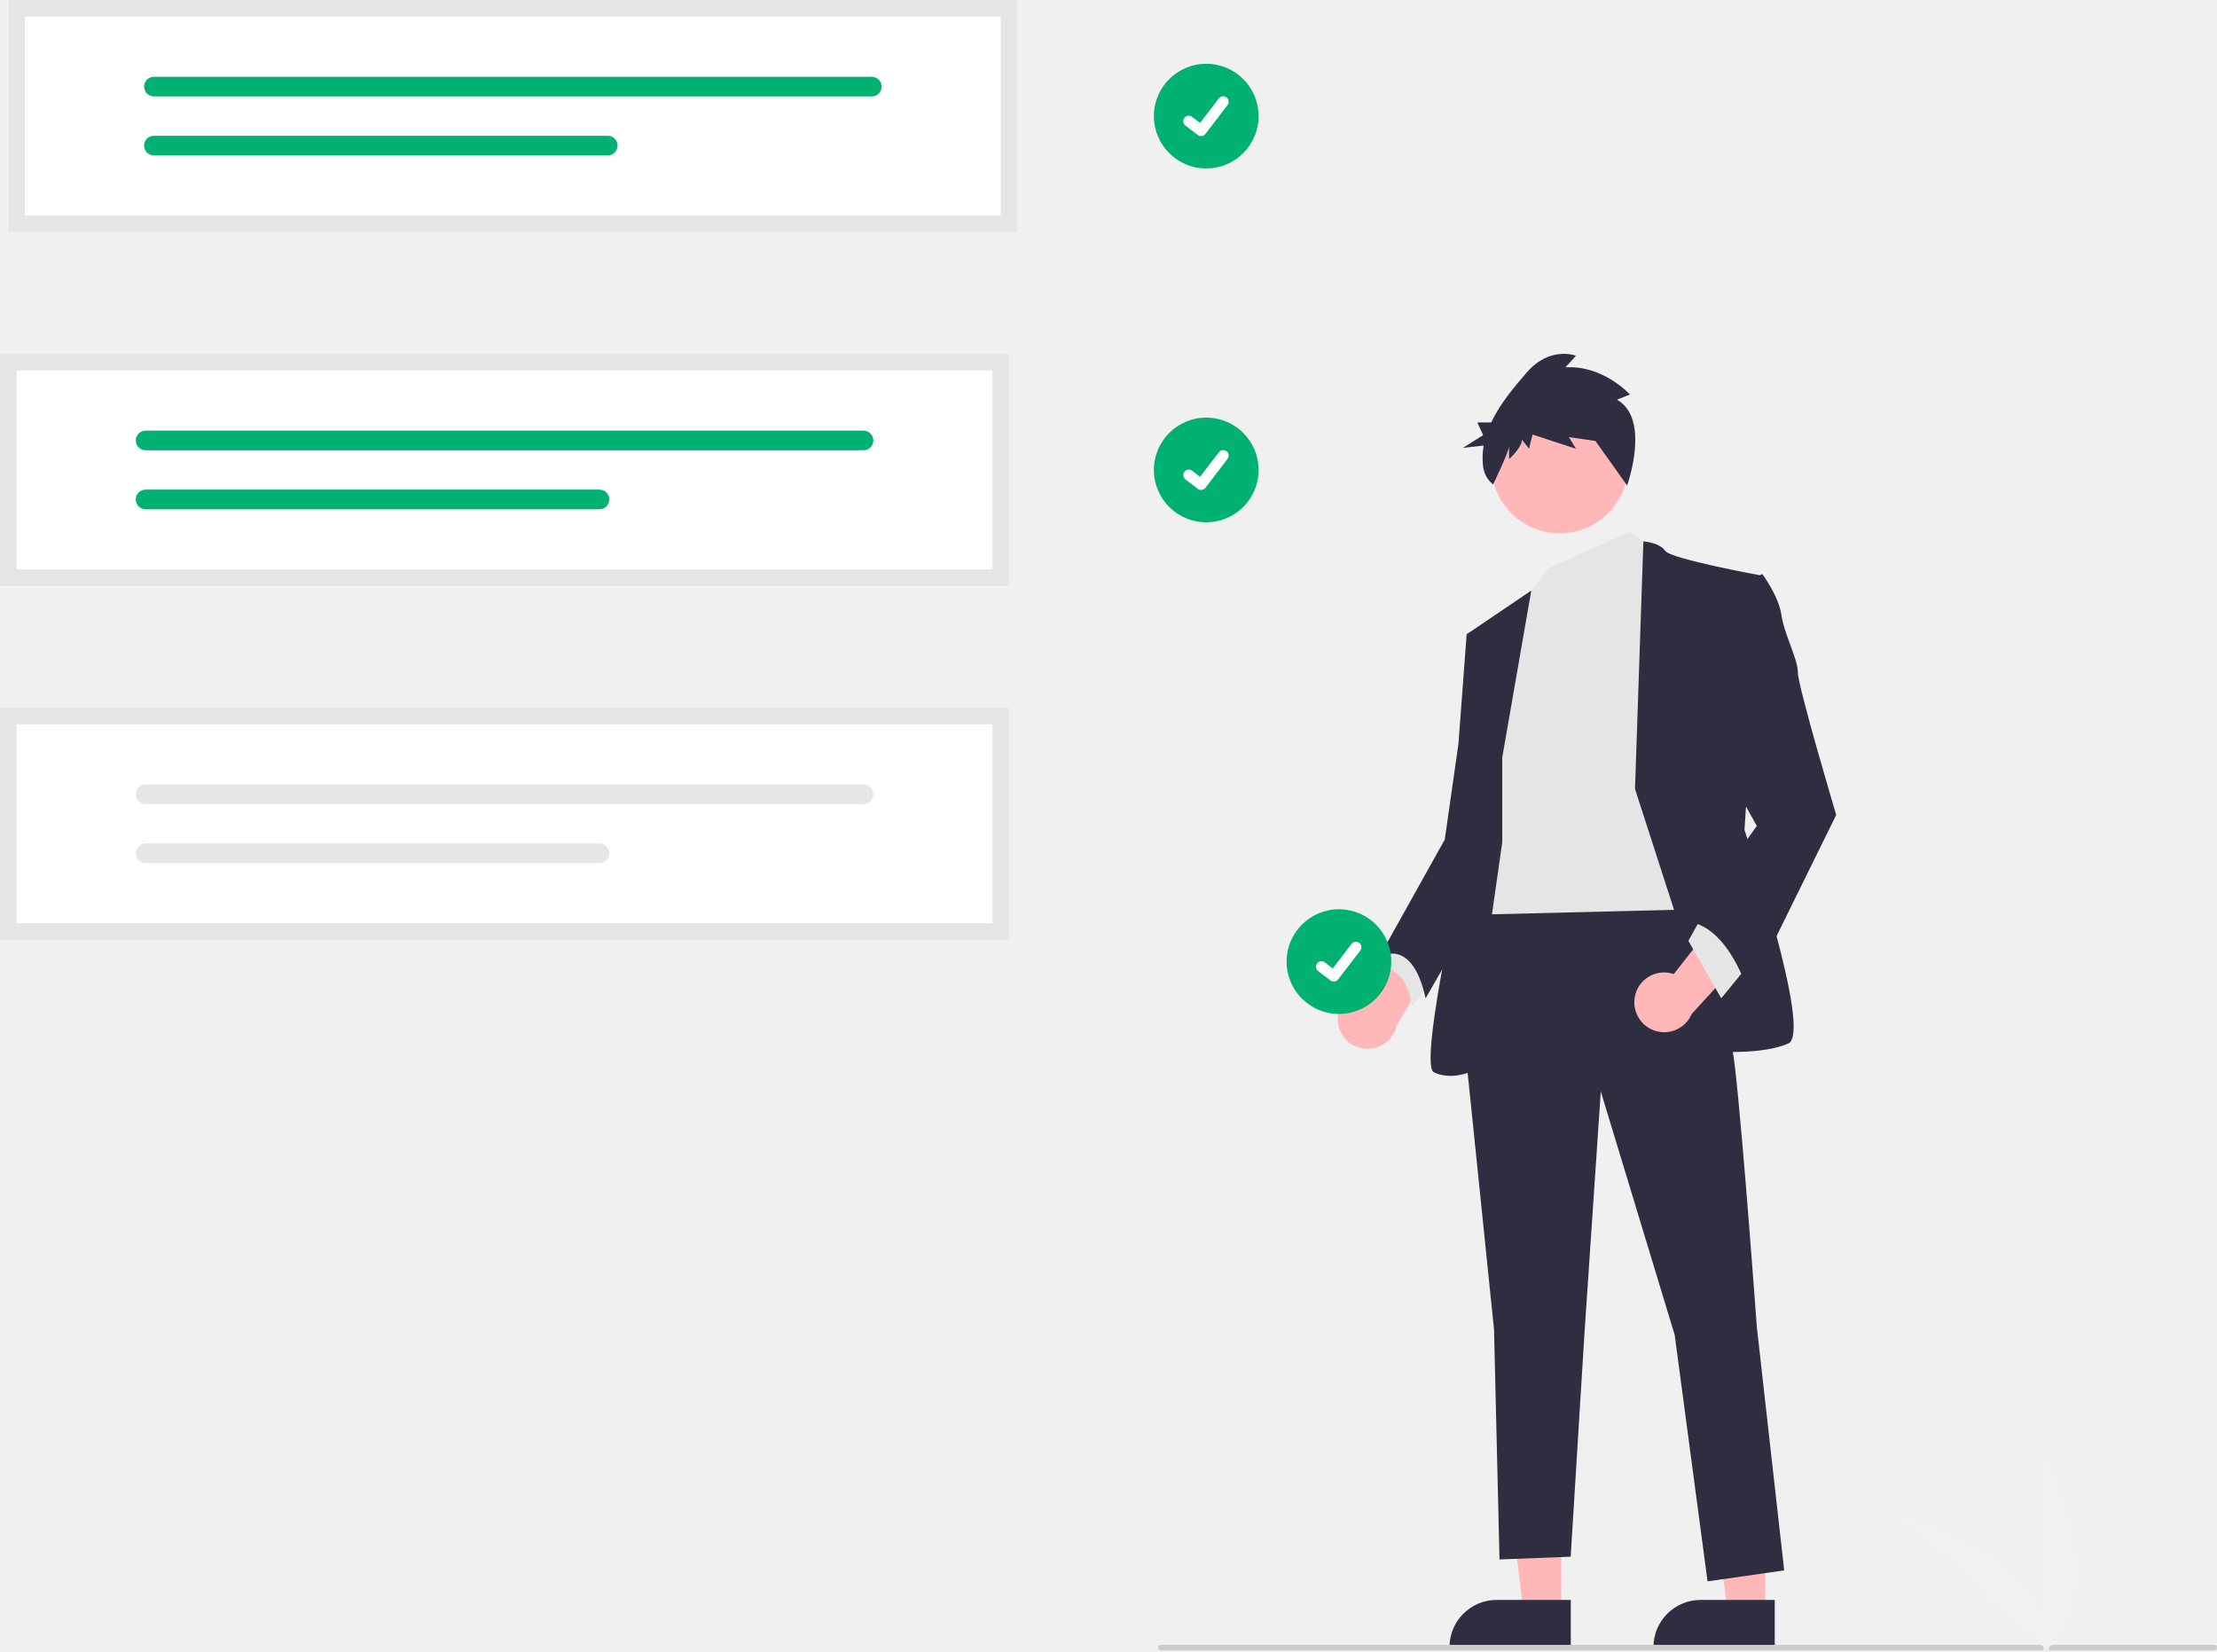
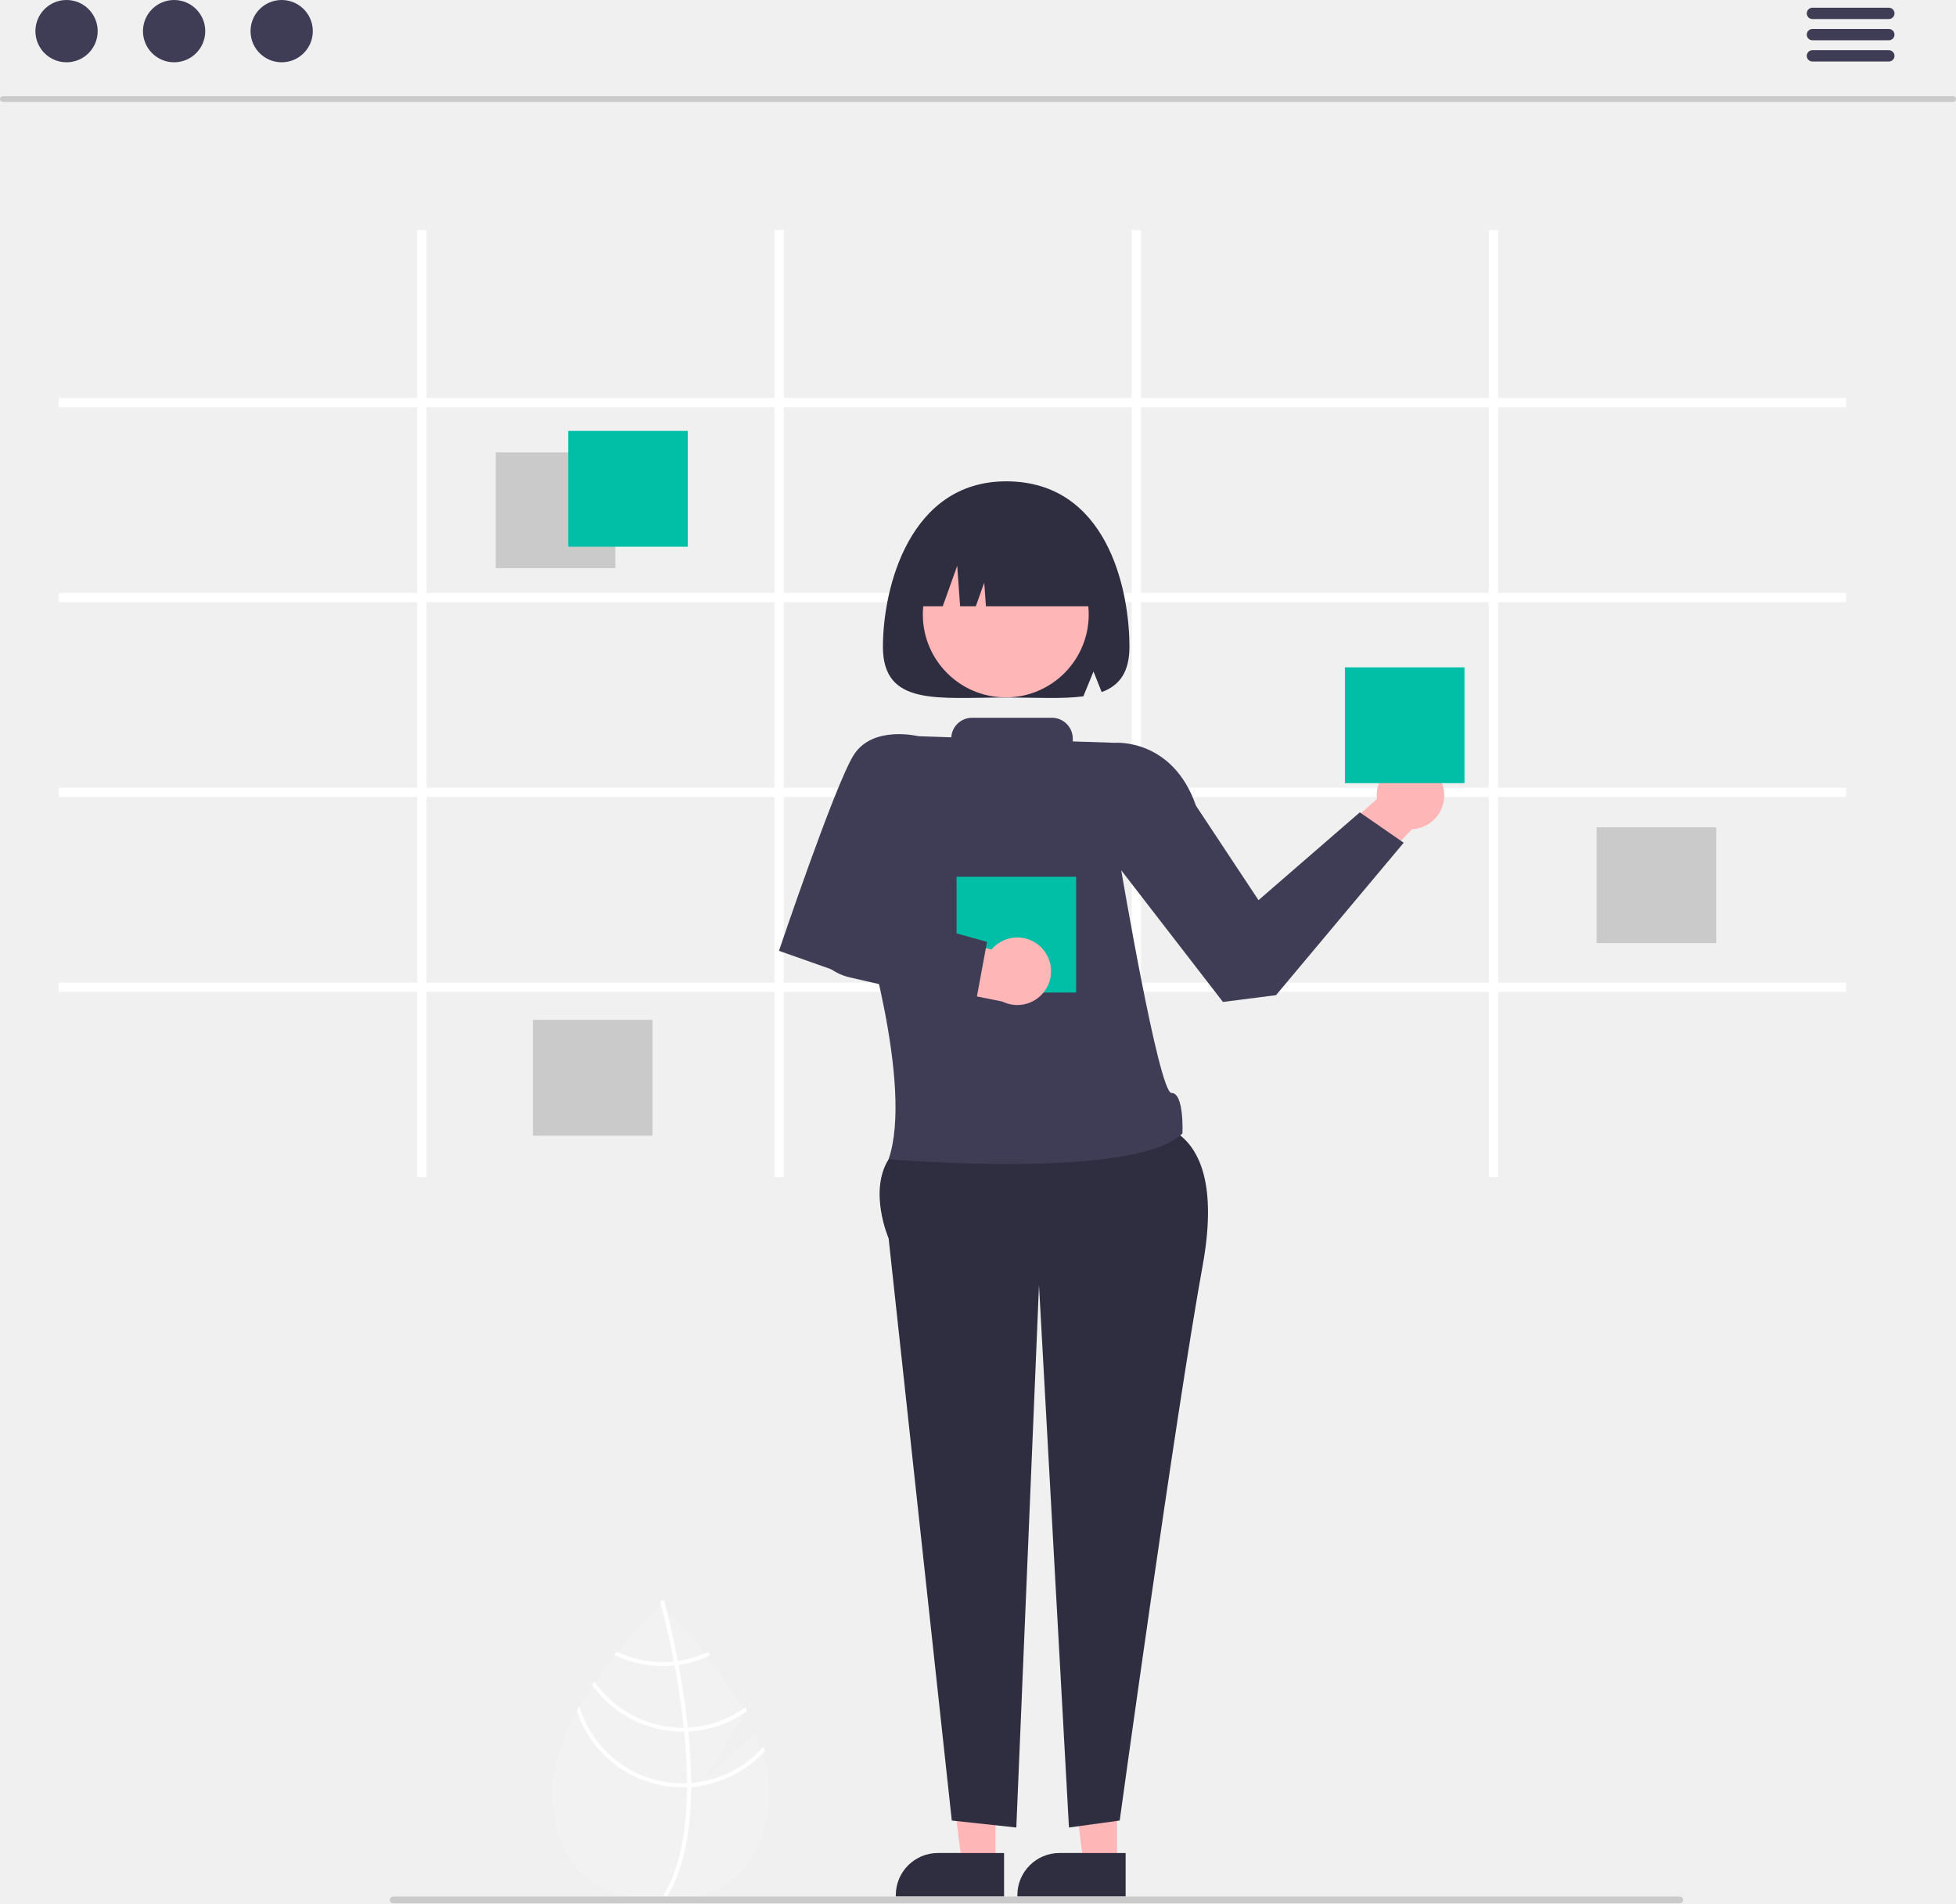
- <svg xmlns="http://www.w3.org/2000/svg" id="a644d002-dee1-4c60-b6d8-14071a55f848" data-name="Layer 1" width="801.921" height="597.457" viewBox="0 0 801.921 597.457">
-   <circle id="a21b076b-2a02-49a5-bb32-17a8ec3aa4f0" data-name="Ellipse 44" cx="436.314" cy="42" r="18.934" fill="#01b171" />
-   <path id="e6e13b85-c0f0-465c-a6f6-5f502d6349d1" data-name="Path 395" d="M633.477,200.494a1.964,1.964,0,0,1-1.181-.393l-.021-.016-4.45-3.404A1.977,1.977,0,0,1,630.231,193.543l2.882,2.21,6.811-8.885a1.977,1.977,0,0,1,2.771-.366l.001 0-.042.059.043-.059a1.979,1.979,0,0,1,.366,2.772l-8.011,10.447a1.978,1.978,0,0,1-1.573.771Z" transform="translate(-199.0394 -151.2713)" fill="#fff" />
-   <circle id="a589868e-34c5-408c-9ae2-7552629e8089" data-name="Ellipse 44" cx="436.314" cy="170" r="18.934" fill="#01b171" />
-   <path id="e165961b-e395-421d-ab84-b3c9bf16c3b4" data-name="Path 395" d="M633.477,328.494a1.964,1.964,0,0,1-1.181-.393l-.021-.016-4.45-3.404A1.977,1.977,0,1,1,630.231,321.543l2.882,2.21,6.811-8.885a1.977,1.977,0,0,1,2.771-.366l.001 0-.042.059.043-.059a1.979,1.979,0,0,1,.366,2.772l-8.011,10.447a1.978,1.978,0,0,1-1.573.771Z" transform="translate(-199.0394 -151.2713)" fill="#fff" />
-   <path d="M682.904,520.23a10.746,10.746,0,0,1,12.209-11.065l17.341-34.022,9.799,17.256-17.97,29.663a10.804,10.804,0,0,1-21.379-1.831Z" transform="translate(-199.0394 -151.2713)" fill="#ffb7b7" />
-   <polygon points="564.71 583.194 551.101 583.193 544.627 530.702 564.712 530.703 564.71 583.194" fill="#ffb7b7" />
-   <path d="M767.22,747.657l-43.88-.002v-.555a17.08,17.08,0,0,1,17.08-17.079h.001l26.801.001Z" transform="translate(-199.0394 -151.2713)" fill="#2f2e41" />
-   <polygon points="638.483 583.194 624.874 583.193 618.4 530.702 638.485 530.703 638.483 583.194" fill="#ffb7b7" />
-   <path d="M840.993,747.657l-43.881-.002v-.555a17.08,17.08,0,0,1,17.08-17.079h.001l26.801.001Z" transform="translate(-199.0394 -151.2713)" fill="#2f2e41" />
-   <path d="M703.806,490.62l-5.941,9.902s9.902,0,11.882,14.852l7.921-9.902Z" transform="translate(-199.0394 -151.2713)" fill="#e5e5e5" />
-   <path d="M807.772,469.827s15.842,41.586,18.813,67.33,7.921,94.064,7.921,94.064l9.902,88.123-27.724,3.961-11.882-89.113-26.734-88.123-5.941,88.123-4.951,80.202-25.744.99-1.98-83.173-10.892-105.946,5.941-50.498Z" transform="translate(-199.0394 -151.2713)" fill="#2f2e41" />
-   <circle cx="564.176" cy="168.164" r="24.754" fill="#ffb7b7" />
-   <polygon points="589.424 192.312 599.326 199.242 612.198 328.952 531.996 330.932 542.888 240.829 552.789 215.085 559.936 205.636 589.424 192.312" fill="#e5e5e5" />
-   <path d="M790.444,436.657l3.03-89.567s5.882.454,7.862,3.424,34.655,8.911,34.655,8.911l-5.941,92.084s24.754,73.271,15.842,77.232-24.754,2.97-24.754,2.97Z" transform="translate(-199.0394 -151.2713)" fill="#2f2e41" />
-   <path d="M742.422,425.27l10.504-60.365L729.55,380.713,735.491,424.28l-4.951,29.704s-18.813,82.182-12.872,85.153,12.872,0,12.872,0L742.422,455.965Z" transform="translate(-199.0394 -151.2713)" fill="#2f2e41" />
-   <path d="M736.481,378.733,729.55,380.713l-2.97,39.606-4.951,34.655L697.865,497.551s11.882-7.921,16.833,14.852l26.171-45.564Z" transform="translate(-199.0394 -151.2713)" fill="#2f2e41" />
-   <path d="M783.938,295.851l4.668-1.869s-9.76-10.745-23.339-9.811l3.819-4.205s-9.336-3.737-17.823,6.073c-4.462,5.157-9.623,11.22-12.841,18.049h-4.999l2.086,4.594-7.302,4.594,7.495-.825a25.672,25.672,0,0,0-.203,7.62,9.859,9.859,0,0,0,3.61,6.45h0s5.789-11.983,5.789-13.851v4.672s4.668-4.205,4.668-7.008l2.546,3.27,1.273-5.139,15.701,5.139-2.546-4.205,9.76,1.402-3.819-5.139,15.111,21.221S796.244,302.858,783.938,295.851Z" transform="translate(-199.0394 -151.2713)" fill="#2f2e41" />
-   <path d="M790.339,512.11a10.746,10.746,0,0,1,14.125-8.485l23.616-30.009,6.262,18.83-23.386,25.61a10.804,10.804,0,0,1-20.617-5.946Z" transform="translate(-199.0394 -151.2713)" fill="#ffb7b7" />
-   <polygon points="631.506 350.24 622.595 361.132 610.713 340.339 615.663 331.428 631.506 350.24" fill="#e5e5e5" />
-   <path d="M828.565,362.891l7.921-3.961s5.941,7.921,6.931,14.852,5.941,15.842,5.941,20.793,13.862,51.488,13.862,51.488L831.535,510.423s-6.931-23.764-21.783-25.744l24.754-34.655-13.862-24.754Z" transform="translate(-199.0394 -151.2713)" fill="#2f2e41" />
-   <path d="M999.961,748.267h-381a1,1,0,0,1,0-2h381a1,1,0,0,1,0,2Z" transform="translate(-199.0394 -151.2713)" fill="#cbcbcb" />
-   <path d="M564.039,363.271h-365v-84h365Z" transform="translate(-199.0394 -151.2713)" fill="#fff" />
-   <path d="M251.717,307.046a3.556,3.556,0,0,0,0,7.113H511.377a3.556,3.556,0,0,0,0-7.113Z" transform="translate(-199.0394 -151.2713)" fill="#01b171" />
-   <path d="M251.717,328.384a3.556,3.556,0,0,0-.015,7.113H415.862a3.556,3.556,0,1,0,0-7.113Z" transform="translate(-199.0394 -151.2713)" fill="#01b171" />
-   <path d="M564.039,363.271h-365v-84h365Zm-359-6h353v-72h-353Z" transform="translate(-199.0394 -151.2713)" fill="#e5e5e5" />
-   <path d="M564.039,491.271h-365v-84h365Z" transform="translate(-199.0394 -151.2713)" fill="#fff" />
-   <path d="M251.717,435.046a3.556,3.556,0,0,0,0,7.113H511.377a3.556,3.556,0,0,0,0-7.113Z" transform="translate(-199.0394 -151.2713)" fill="#e6e6e6" />
-   <path d="M251.717,456.384a3.556,3.556,0,0,0-.015,7.113H415.862a3.556,3.556,0,1,0,0-7.113Z" transform="translate(-199.0394 -151.2713)" fill="#e6e6e6" />
-   <path d="M564.039,491.271h-365v-84h365Zm-359-6h353v-72h-353Z" transform="translate(-199.0394 -151.2713)" fill="#e5e5e5" />
-   <path d="M567.039,235.271h-365v-84h365Z" transform="translate(-199.0394 -151.2713)" fill="#fff" />
-   <path d="M254.717,179.046a3.556,3.556,0,0,0,0,7.113H514.377a3.556,3.556,0,0,0,0-7.113Z" transform="translate(-199.0394 -151.2713)" fill="#01b171" />
-   <path d="M254.717,200.384a3.556,3.556,0,0,0-.015,7.113H418.862a3.556,3.556,0,1,0,0-7.113Z" transform="translate(-199.0394 -151.2713)" fill="#01b171" />
-   <path d="M567.039,235.271h-365v-84h365Zm-359-6h353v-72h-353Z" transform="translate(-199.0394 -151.2713)" fill="#e5e5e5" />
-   <path d="M938.287,748.729v-72.34S966.479,727.675,938.287,748.729Z" transform="translate(-199.0394 -151.2713)" fill="#f1f1f1" />
-   <path d="M940.029,748.716l-53.29-48.921S943.584,713.71,940.029,748.716Z" transform="translate(-199.0394 -151.2713)" fill="#f1f1f1" />
-   <circle id="b5ebad9a-150e-4d35-a0fa-e0e6655123db" data-name="Ellipse 44" cx="484.314" cy="347.846" r="18.934" fill="#01b171" />
-   <path id="a3d97315-c3ee-404f-9bfd-8b2853817976" data-name="Path 395" d="M681.477,506.34a1.964,1.964,0,0,1-1.181-.393l-.021-.016-4.45-3.404a1.977,1.977,0,1,1,2.406-3.139l2.882,2.21,6.811-8.885a1.977,1.977,0,0,1,2.771-.366l.001 0-.042.059.043-.059a1.979,1.979,0,0,1,.366,2.772l-8.011,10.447a1.978,1.978,0,0,1-1.573.771Z" transform="translate(-199.0394 -151.2713)" fill="#fff" />
+ <svg xmlns="http://www.w3.org/2000/svg" id="ea02ba7f-3a41-458b-a9ee-53c1e5920f6c" data-name="Layer 1" width="579.232" height="563.506" viewBox="0 0 579.232 563.506">
+   <path d="M534.026,681.496l-15.084,13.887,11.988-20.114c-9.444-17.127-24.891-31.929-24.891-31.929s-32.046,30.702-32.046,54.837,14.347,32.561,32.046,32.561c17.698,0,32.046-8.427,32.046-32.561C538.085,692.804,536.495,687.107,534.026,681.496Z" transform="translate(-310.3839 -168.2471)" fill="#f2f2f2" />
+   <path d="M515.063,696.134v1.19c-.071,13.828-2.403,24.617-6.979,32.214-.065.112-.135.218-.2.33l-.512-.312-.489-.306c5.076-8.204,6.873-19.799,6.937-31.86.006-.389.012-.783.006-1.178-.018-5.106-.33-10.271-.83-15.288-.035-.389-.077-.783-.118-1.178-.695-6.619-1.696-12.944-2.721-18.439-.071-.389-.147-.777-.224-1.16-1.773-9.293-3.581-16.024-3.993-17.514-.047-.183-.077-.283-.082-.306l.559-.159.006-.006.565-.159c.006.024.106.359.271.984.63,2.332,2.267,8.663,3.875,17.014.071.377.147.766.218,1.154.836,4.458,1.655,9.44,2.303,14.67q.247,1.97.442,3.887c.047.395.088.789.124,1.178Q515.034,689.023,515.063,696.134Z" transform="translate(-310.3839 -168.2471)" fill="#fff" />
+   <path d="M511.135,659.998c-.395.053-.795.106-1.201.147a32.49,32.49,0,0,1-3.321.171,31.603,31.603,0,0,1-13.663-3.086c-.247.312-.495.624-.748.942a32.774,32.774,0,0,0,14.411,3.321,33.616,33.616,0,0,0,3.545-.188c.4-.041.801-.094,1.195-.153a32.497,32.497,0,0,0,9.393-2.844q-.38-.486-.742-.954A31.495,31.495,0,0,1,511.135,659.998Z" transform="translate(-310.3839 -168.2471)" fill="#fff" />
+   <path d="M514.097,679.709q-.61.035-1.219.035c-.124.006-.253.006-.377.006A31.771,31.771,0,0,1,486.424,666.129c-.236.347-.471.695-.701,1.048a32.951,32.951,0,0,0,26.778,13.751c.165,0,.33,0,.495-.006.412-.006.819-.018,1.225-.035a32.776,32.776,0,0,0,17.461-6.125c-.188-.347-.377-.695-.571-1.042A31.553,31.553,0,0,1,514.097,679.709Z" transform="translate(-310.3839 -168.2471)" fill="#fff" />
+   <path d="M515.063,696.134c-.412.035-.824.059-1.237.077-.442.018-.883.029-1.325.029a31.857,31.857,0,0,1-30.541-22.921c-.265.477-.53.948-.783,1.425a33.024,33.024,0,0,0,31.324,22.673c.442,0,.883-.006,1.319-.029.418-.012.83-.035,1.243-.065a32.927,32.927,0,0,0,21.731-10.606c-.124-.436-.265-.866-.406-1.301A31.754,31.754,0,0,1,515.063,696.134Z" transform="translate(-310.3839 -168.2471)" fill="#fff" />
+   <path d="M888.778,198.424H311.222a.838.838,0,0,1,0-1.677H888.778a.838.838,0,0,1,0,1.677Z" transform="translate(-310.3839 -168.2471)" fill="#cacaca" />
+   <circle cx="19.706" cy="9.221" r="9.221" fill="#3f3d56" />
+   <circle cx="51.559" cy="9.221" r="9.221" fill="#3f3d56" />
+   <circle cx="83.413" cy="9.221" r="9.221" fill="#3f3d56" />
+   <path d="M869.693,173.887H847.06a1.677,1.677,0,0,1,0-3.353H869.693a1.677,1.677,0,1,1,0,3.353Z" transform="translate(-310.3839 -168.2471)" fill="#3f3d56" />
+   <path d="M869.693,180.174H847.06a1.677,1.677,0,0,1,0-3.353H869.693a1.677,1.677,0,1,1,0,3.353Z" transform="translate(-310.3839 -168.2471)" fill="#3f3d56" />
+   <path d="M869.693,186.461H847.06a1.677,1.677,0,0,1,0-3.353H869.693a1.677,1.677,0,1,1,0,3.353Z" transform="translate(-310.3839 -168.2471)" fill="#3f3d56" />
+   <rect x="17.399" y="68.086" width="529.28" height="280.42" fill="#f0f0f0" />
+   <path d="M857.063,288.823v-2.75H754.033v-49.74h-2.75v49.74H648.253v-49.74h-2.75v49.74H542.473v-49.74h-2.75v49.74H436.693v-49.74h-2.75v49.74H327.783v2.75H433.943v54.95H327.783v2.75H433.943v54.95H327.783v2.75H433.943v54.94H327.783v2.75H433.943v54.84h2.75v-54.84H539.723v54.84h2.75v-54.84H645.503v54.84h2.75v-54.84H751.283v54.84h2.75v-54.84H857.063v-2.75H754.033v-54.94H857.063v-2.75H754.033V346.523H857.063v-2.75H754.033v-54.95Zm-317.34,170.34H436.693v-54.94H539.723Zm0-57.69H436.693V346.523H539.723Zm0-57.7H436.693v-54.95H539.723Zm105.78,115.39H542.473v-54.94H645.503Zm0-57.69H542.473V346.523H645.503Zm0-57.7H542.473v-54.95H645.503Zm105.78,115.39H648.253v-54.94H751.283Zm0-57.69H648.253V346.523H751.283Zm0-57.7H648.253v-54.95H751.283Z" transform="translate(-310.3839 -168.2471)" fill="#fff" />
+   <rect x="146.805" y="133.939" width="35.409" height="34.28" fill="#cacaca" />
+   <rect x="472.805" y="244.939" width="35.409" height="34.28" fill="#cacaca" />
+   <rect x="157.805" y="301.939" width="35.409" height="34.28" fill="#cacaca" />
+   <rect x="168.27" y="127.579" width="35.409" height="34.28" fill="#00bfa6" />
+   <polygon points="370.13 270.076 412.149 232.639 424.545 238.781 374.149 291.639 370.13 270.076" fill="#ffb6b6" />
+   <circle cx="417.679" cy="235.506" r="10" fill="#ffb6b6" />
+   <polygon points="330.799 551.856 320.856 551.856 316.126 513.506 330.8 513.507 330.799 551.856" fill="#ffb6b6" />
+   <path d="M643.718,729.741l-32.059-.001v-.405a12.479,12.479,0,0,1,12.478-12.478h.001l19.58.001Z" transform="translate(-310.3839 -168.2471)" fill="#2f2e41" />
+   <polygon points="294.799 551.856 284.856 551.856 280.126 513.506 294.8 513.507 294.799 551.856" fill="#ffb6b6" />
+   <path d="M607.718,729.741l-32.059-.001v-.405a12.479,12.479,0,0,1,12.478-12.478h.001l19.58.001Z" transform="translate(-310.3839 -168.2471)" fill="#2f2e41" />
+   <path d="M649.533,500.886s25-2,17,42-24.571,164.361-24.571,164.361l-15.024,2.065L618.063,548.753l-6.715,160.56-19.107-2.065-18.708-172.361s-6.007-13.858-.003-23.429S649.533,500.886,649.533,500.886Z" transform="translate(-310.3839 -168.2471)" fill="#2f2e41" />
+   <path d="M633.533,391.886l6.941-3.719s17.101-1.459,24.08,18.63L683.063,434.753l30-26,13,9-37.809,45.125-15.721,2.009-34-44Z" transform="translate(-310.3839 -168.2471)" fill="#3f3d56" />
+   <path d="M608.346,310.753c-28.518,0-36.5,31.327-36.5,49,0,17.673,16.342,15,36.5,15,8.652,0,16.597.488,22.852-.347l3.009-7.347,2.421,6.088c5.135-1.887,8.218-5.721,8.218-13.394C644.846,342.08,637.846,310.753,608.346,310.753Z" transform="translate(-310.3839 -168.2471)" fill="#2f2e41" />
+   <circle cx="297.841" cy="181.915" r="24.561" fill="#ffb6b6" />
+   <path d="M579.846,347.753v0h9.714l4.286-12,.857,12h4.643l2.5-7,.5,7h34.5v0a26,26,0,0,0-26-26h-5A26,26,0,0,0,579.846,347.753Z" transform="translate(-310.3839 -168.2471)" fill="#2f2e41" />
+   <rect x="398.27" y="197.579" width="35.409" height="34.28" fill="#00bfa6" />
+   <path d="M657.304,491.838c-3.771.049-15.13-67.35-15.13-67.35l-1.7-36.32-12.411-.417V386.934a6.181,6.181,0,0,0-6.181-6.181h-23.638a6.176,6.176,0,0,0-6.161,5.788l-9.733-.327-16.856,53.554s15.532,49.76,8.036,71.689c0,0,73.038,6.272,87.021-7.649C660.55,503.808,661.075,491.789,657.304,491.838Z" transform="translate(-310.3839 -168.2471)" fill="#3f3d56" />
+   <path d="M586.533,392.886,582.35,386.214s-13.61-3.365-19.214,5.654S541.063,449.753,541.063,449.753l17,6,19.291-27.046Z" transform="translate(-310.3839 -168.2471)" fill="#3f3d56" />
+   <rect x="283.27" y="259.579" width="35.409" height="34.28" fill="#00bfa6" />
+   <path d="M566.487,440.216,554.168,438.913l0,0a12.085,12.085,0,0,0,8.577,16.981l48.743,9.728-5.084-15.659Z" transform="translate(-310.3839 -168.2471)" fill="#ffb6b6" />
+   <circle cx="301.251" cy="287.555" r="10" fill="#ffb6b6" />
+   <path d="M599.152,466.106l-37.135-8.485a16.043,16.043,0,0,1-11.632-10.641l-1.501-4.628,9.637-7.584,44.153,12.341Z" transform="translate(-310.3839 -168.2471)" fill="#3f3d56" />
+   <path d="M807.823,731.753h-381a1,1,0,1,1,0-2h381a1,1,0,0,1,0,2Z" transform="translate(-310.3839 -168.2471)" fill="#cacaca" />
</svg>
